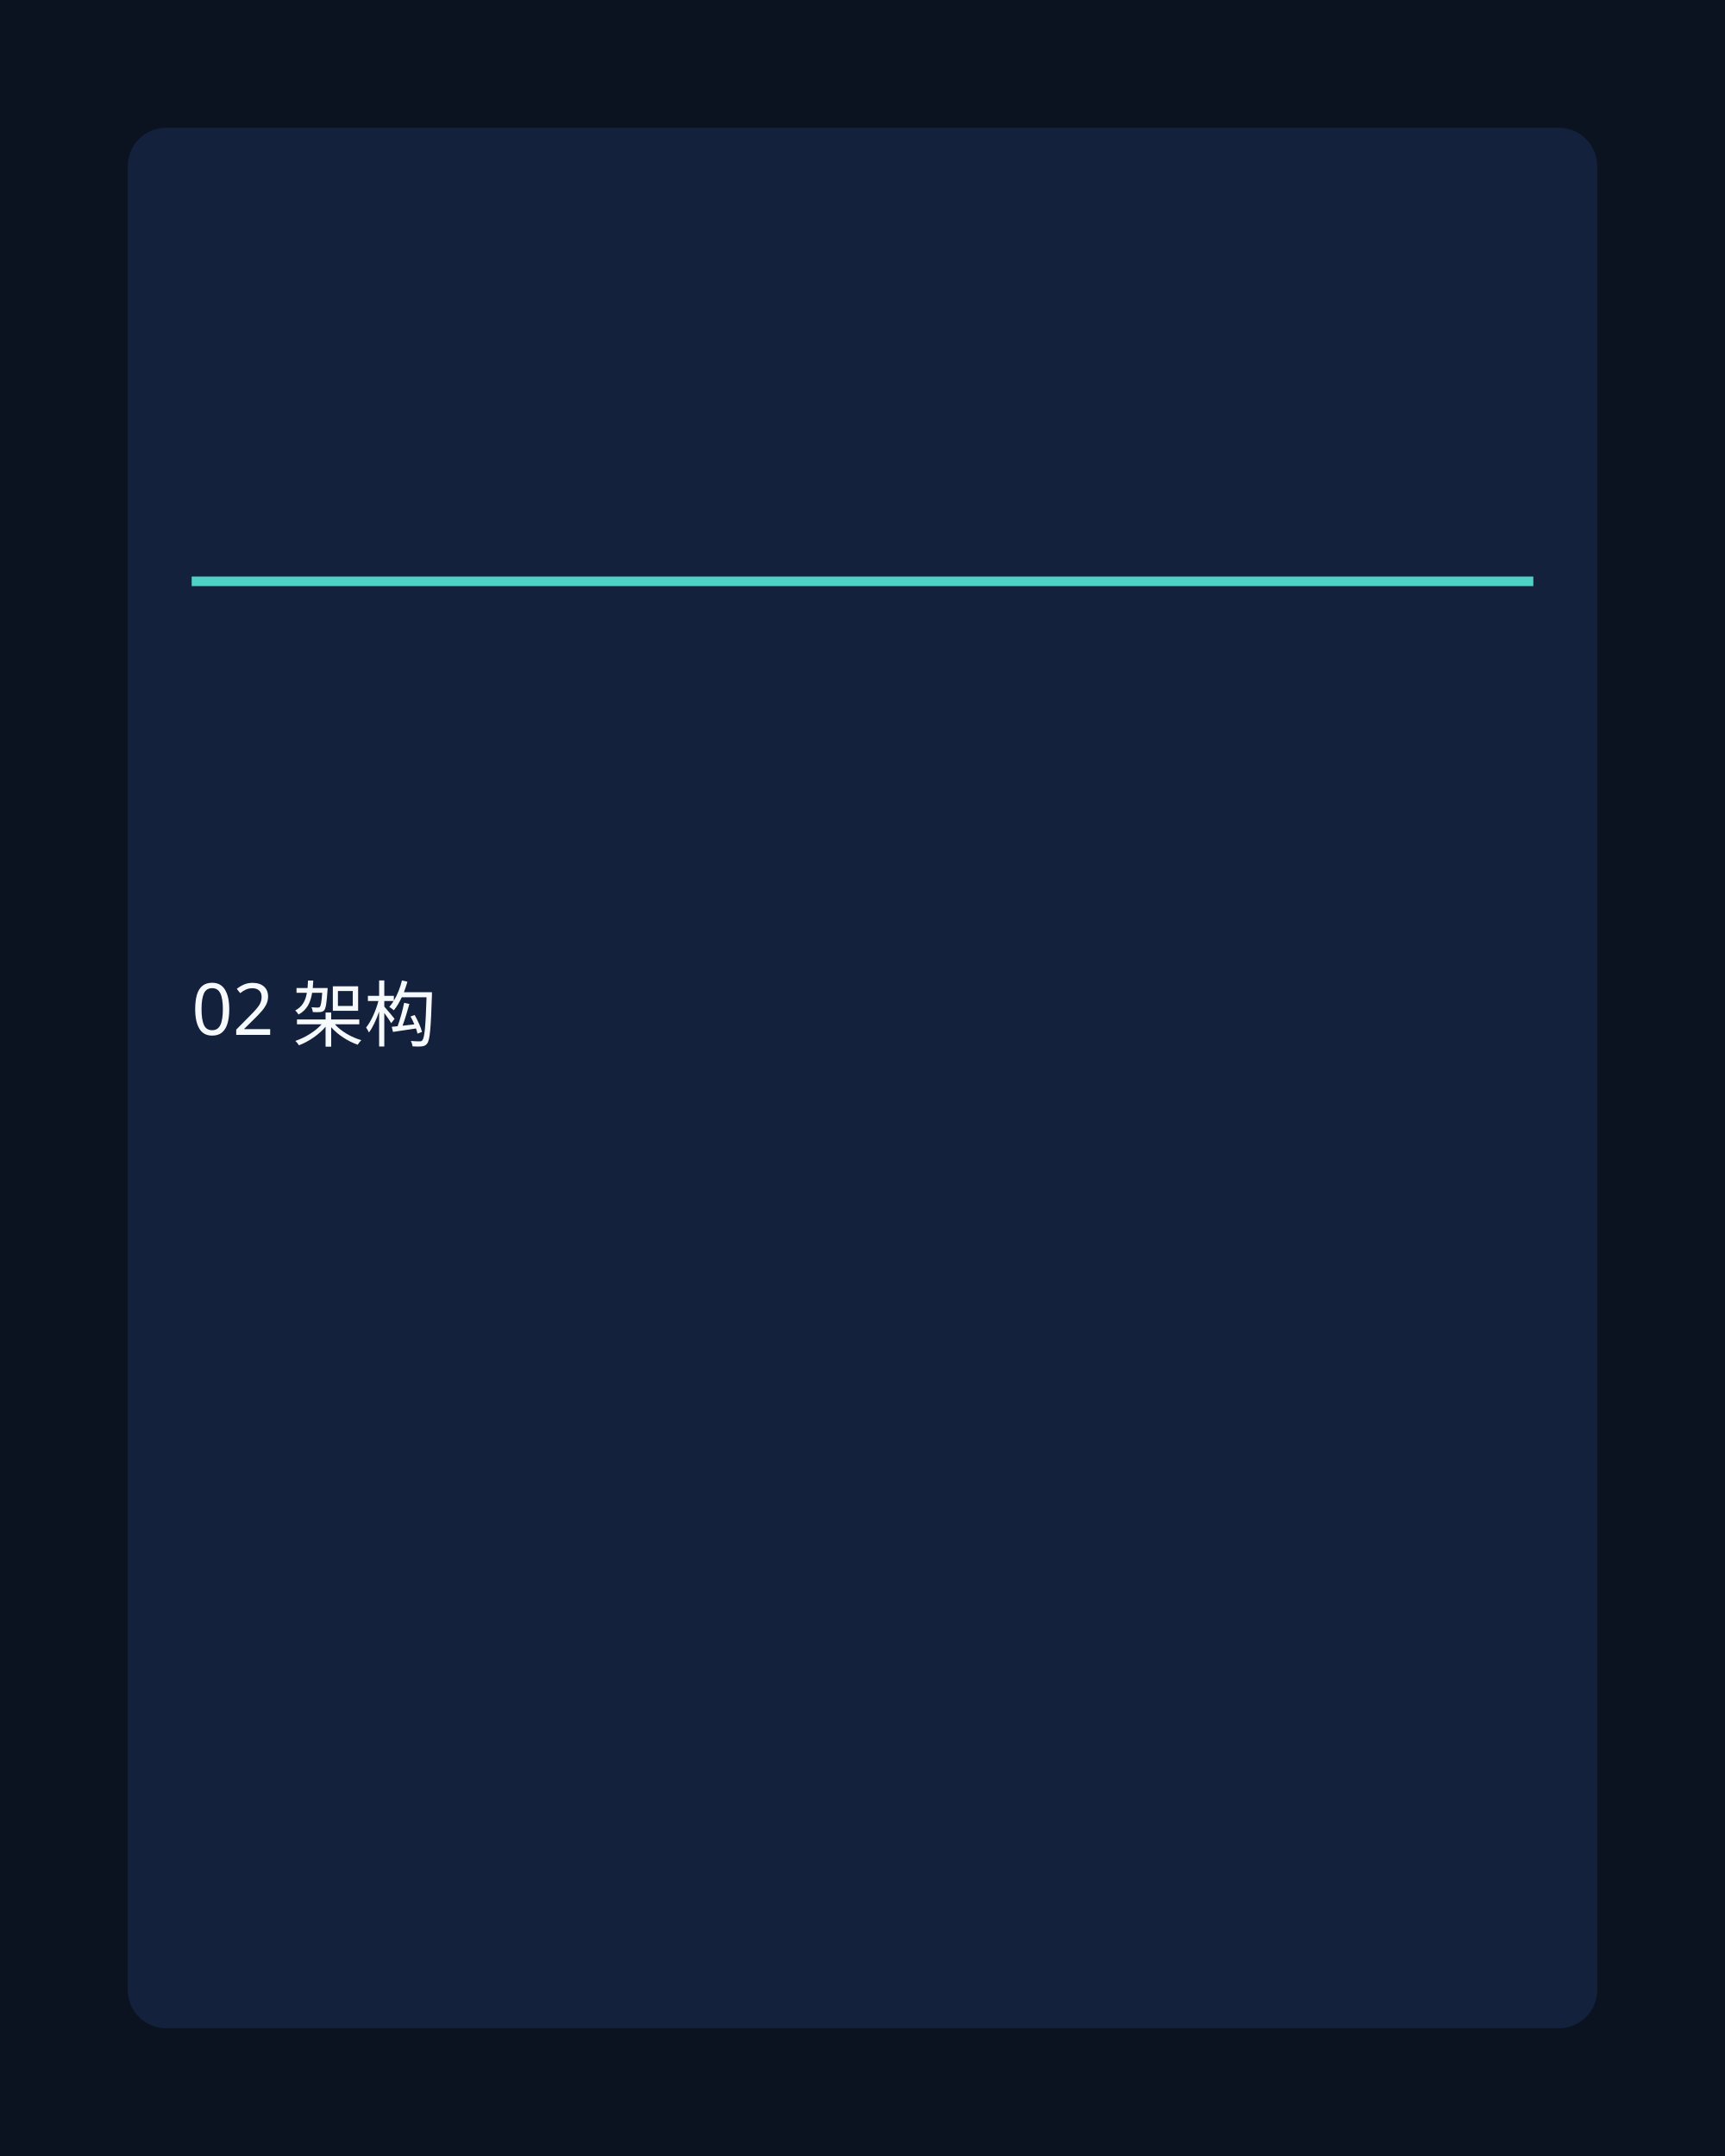
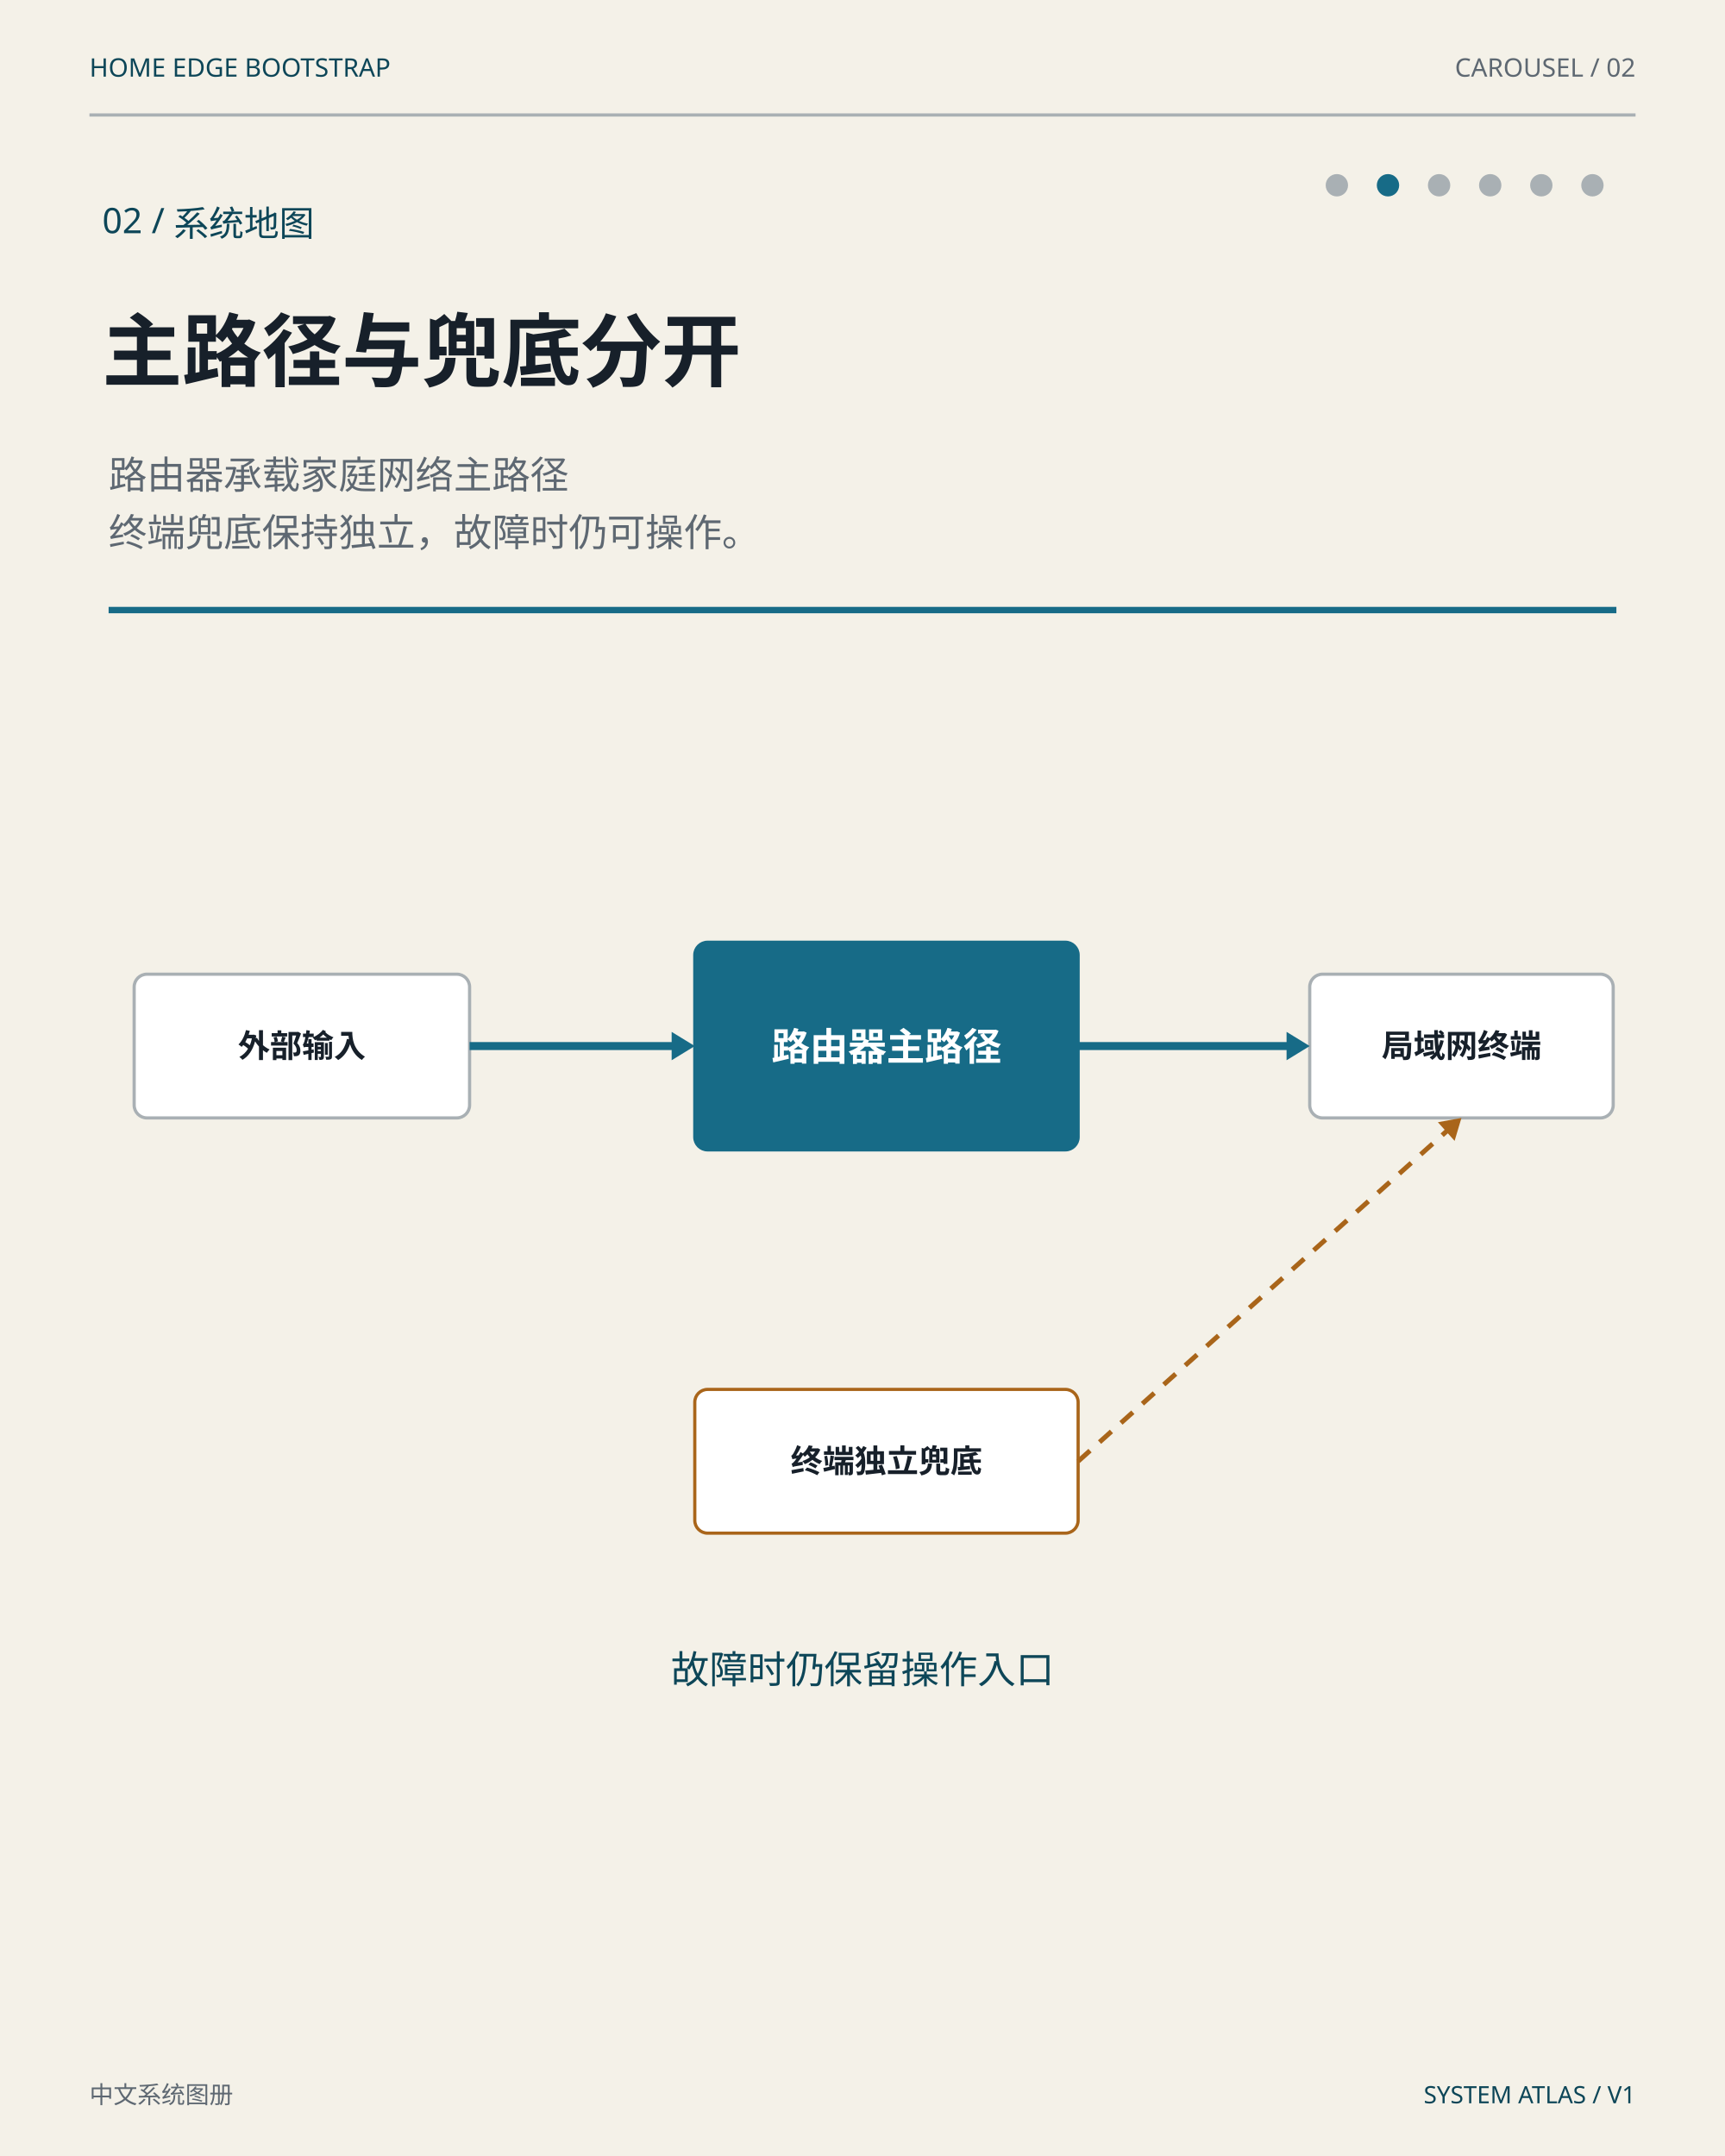
- <svg xmlns="http://www.w3.org/2000/svg" viewBox="0 0 1080 1350" role="img" aria-label="中文轮播第二页：说明通用框架与薄适配器分层。">
-   <rect width="1080" height="1350" fill="#0B1220" />
-   <rect x="80" y="80" width="920" height="1190" rx="24" fill="#14213D" />
-   <path d="M120 364 H960" stroke="#4FD1C5" stroke-width="6" />
-   <text x="120" y="648" fill="#F7FAFC" font-family="sans-serif" font-size="45">02 架构</text>
+ <svg xmlns="http://www.w3.org/2000/svg" viewBox="0 0 1080 1350" role="img" data-asset-id="zh-CN-carousel-02" data-visual-system="system-atlas/v1">
+   <g id="background">
+     <rect width="1080" height="1350" fill="#F4F1E8" />
+   </g>
+   <g id="content">
+     <text x="56" y="48" fill="#0D4658" font-family="Microsoft YaHei UI" font-size="16" font-weight="400" text-anchor="start">HOME EDGE BOOTSTRAP</text>
+     <text x="1024" y="48" fill="#5E6872" font-family="Microsoft YaHei UI" font-size="16" font-weight="400" text-anchor="end">CAROUSEL / 02</text>
+     <line x1="56" y1="72" x2="1024" y2="72" stroke="#A9B0B4" stroke-width="2" />
+     <text x="56" y="1317" fill="#5E6872" font-family="Microsoft YaHei UI" font-size="15" font-weight="400" text-anchor="start">中文系统图册</text>
+     <text x="1024" y="1317" fill="#0D4658" font-family="Microsoft YaHei UI" font-size="15" font-weight="400" text-anchor="end">SYSTEM ATLAS / V1</text>
+     <text x="64" y="146" fill="#0D4658" font-family="Microsoft YaHei UI" font-size="22" font-weight="400" text-anchor="start">02 / 系统地图</text>
+     <text x="64" y="238" fill="#17202A" font-family="Microsoft YaHei UI" font-size="50" font-weight="700" text-anchor="start">主路径与兜底分开</text>
+     <text x="68" y="306" fill="#5E6872" font-family="Microsoft YaHei UI" font-size="24" font-weight="400" text-anchor="start">路由器承载家庭网络主路径</text>
+     <text x="68" y="342" fill="#5E6872" font-family="Microsoft YaHei UI" font-size="24" font-weight="400" text-anchor="start">终端兜底保持独立，故障时仍可操作。</text>
+     <line x1="68" y1="382" x2="1012" y2="382" stroke="#176B87" stroke-width="4" />
+     <circle cx="837" cy="116" r="7" fill="#A9B0B4" />
+     <circle cx="869" cy="116" r="7" fill="#176B87" />
+     <circle cx="901" cy="116" r="7" fill="#A9B0B4" />
+     <circle cx="933" cy="116" r="7" fill="#A9B0B4" />
+     <circle cx="965" cy="116" r="7" fill="#A9B0B4" />
+     <circle cx="997" cy="116" r="7" fill="#A9B0B4" />
+     <g id="page-diagram">
+       <rect x="84" y="610" width="210" height="90" fill="#FFFFFF" stroke="#A9B0B4" stroke-width="2" rx="8" />
+       <text x="189" y="662" fill="#17202A" font-family="Microsoft YaHei UI" font-size="20" font-weight="700" text-anchor="middle">外部输入</text>
+       <rect x="435" y="590" width="240" height="130" fill="#176B87" stroke="#176B87" stroke-width="2" rx="8" />
+       <text x="555" y="664" fill="#FFFFFF" font-family="Microsoft YaHei UI" font-size="24" font-weight="700" text-anchor="middle">路由器主路径</text>
+       <rect x="820" y="610" width="190" height="90" fill="#FFFFFF" stroke="#A9B0B4" stroke-width="2" rx="8" />
+       <text x="915" y="662" fill="#17202A" font-family="Microsoft YaHei UI" font-size="20" font-weight="700" text-anchor="middle">局域网终端</text>
+       <line x1="294" y1="655" x2="425.65" y2="655" stroke="#176B87" stroke-width="5" />
+       <polygon points="435,655 420.507,663.886 420.507,646.114" fill="#176B87" />
+       <line x1="675" y1="655" x2="810.65" y2="655" stroke="#176B87" stroke-width="5" />
+       <polygon points="820,655 805.507,663.886 805.507,646.114" fill="#176B87" />
+       <rect x="435" y="870" width="240" height="90" fill="#FFFFFF" stroke="#A9651A" stroke-width="2" rx="8" />
+       <text x="555" y="922" fill="#17202A" font-family="Microsoft YaHei UI" font-size="20" font-weight="700" text-anchor="middle">终端独立兜底</text>
+       <line x1="675" y1="915" x2="908.855" y2="705.505" stroke="#A9651A" stroke-width="3" stroke-dasharray="10 8" />
+       <polygon points="915,700 910.707,714.372 900.244,702.693" fill="#A9651A" />
+       <text x="540" y="1054" fill="#0D4658" font-family="Microsoft YaHei UI" font-size="24" font-weight="400" text-anchor="middle">故障时仍保留操作入口</text>
+     </g>
+   </g>
</svg>
